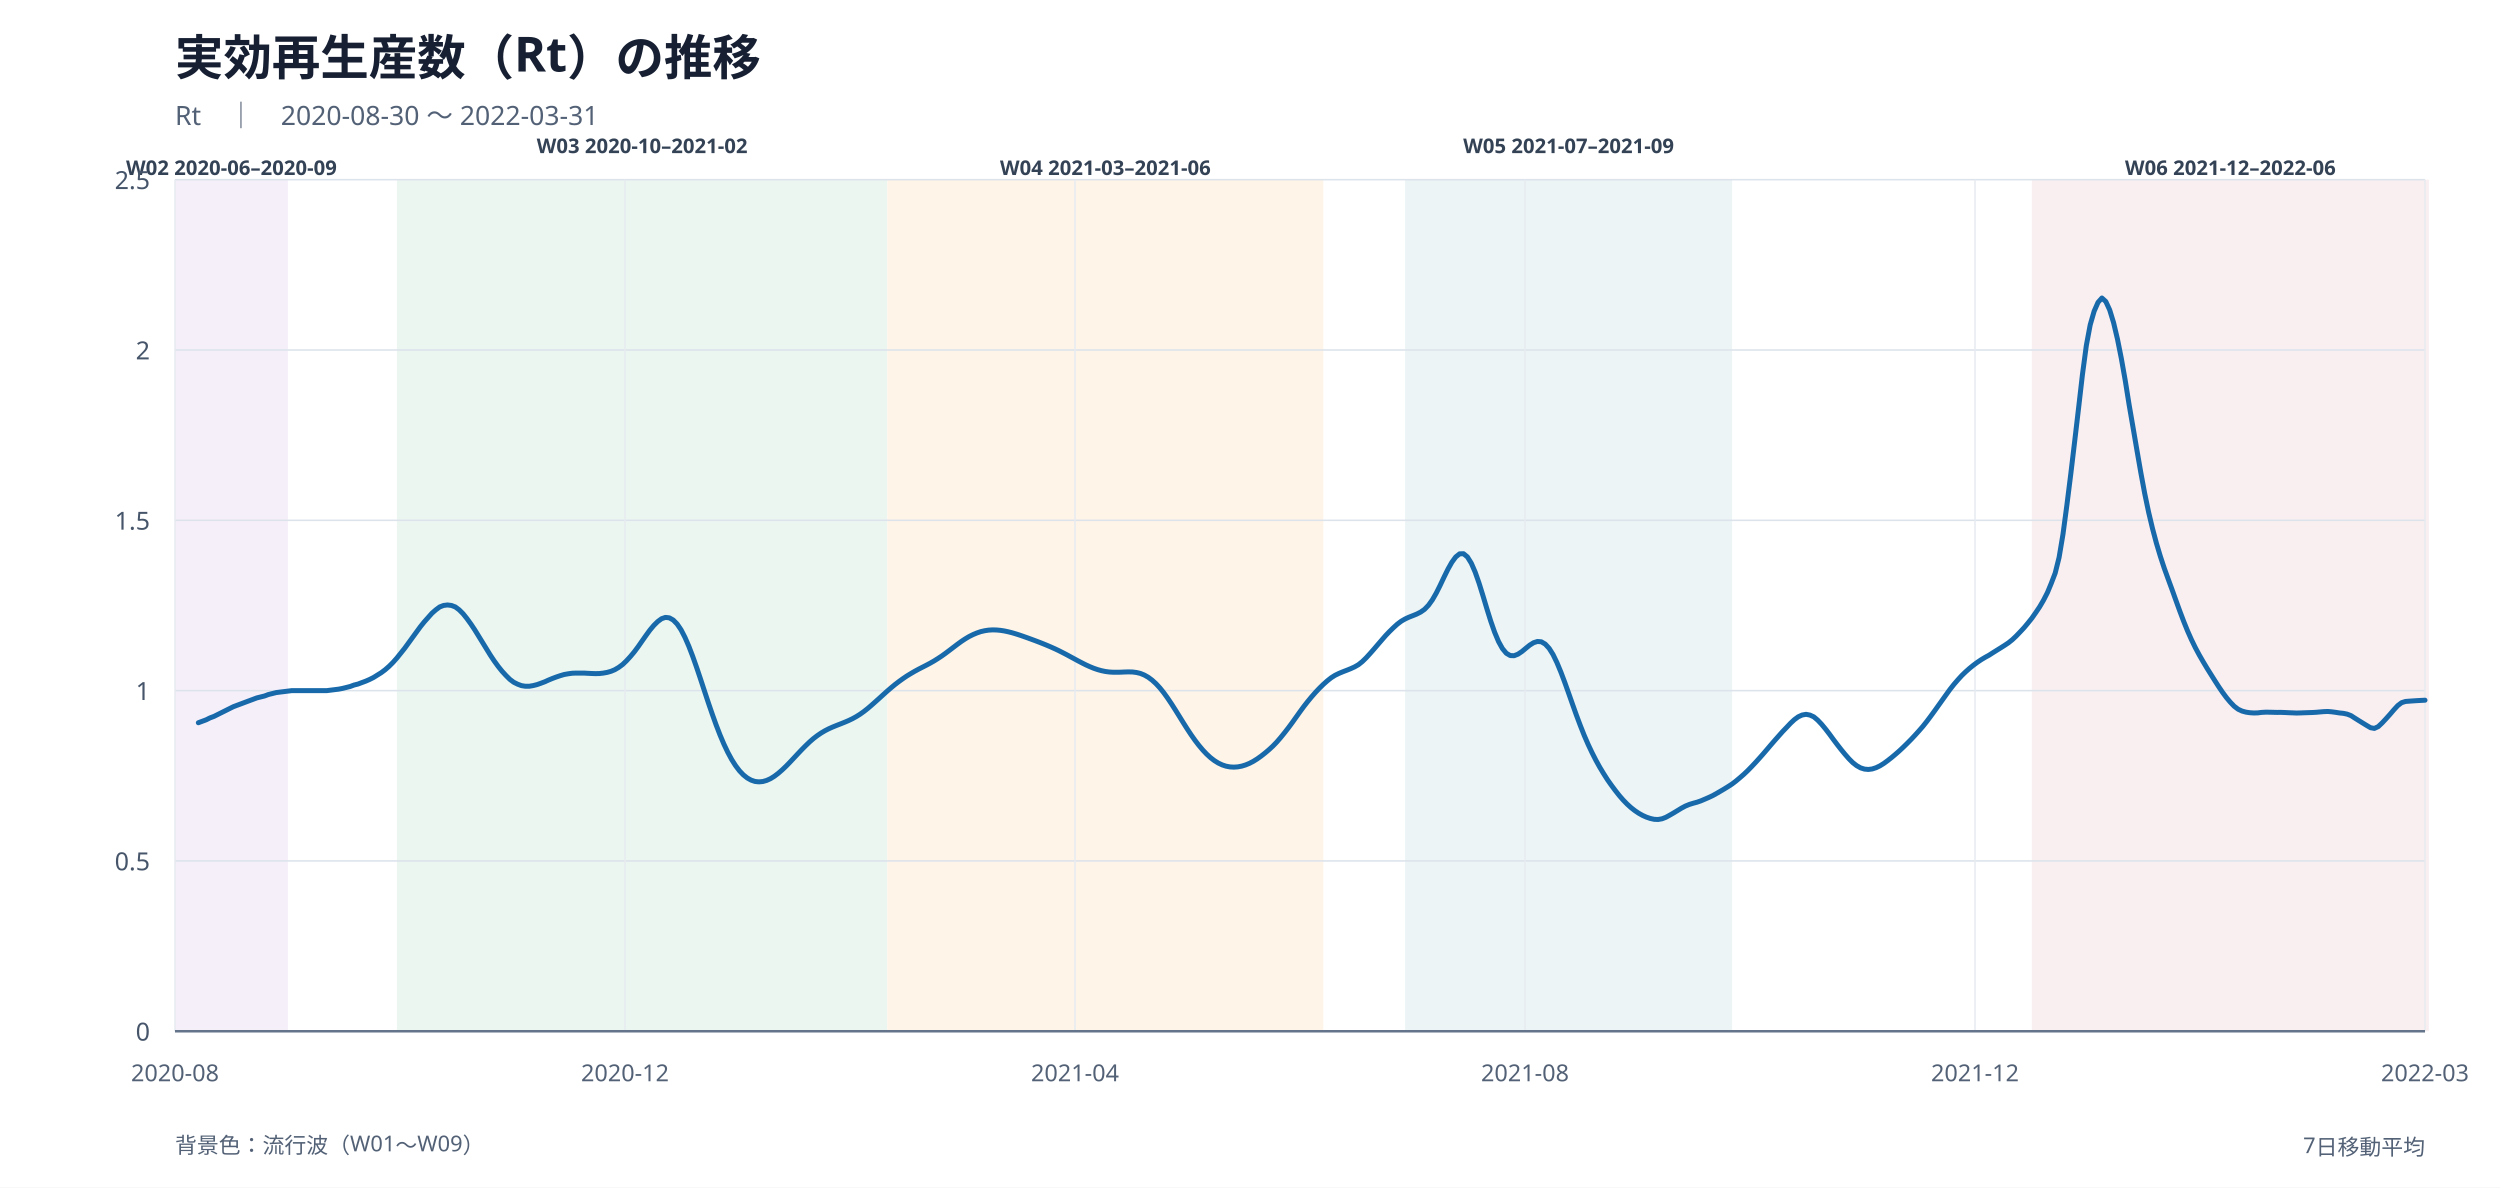
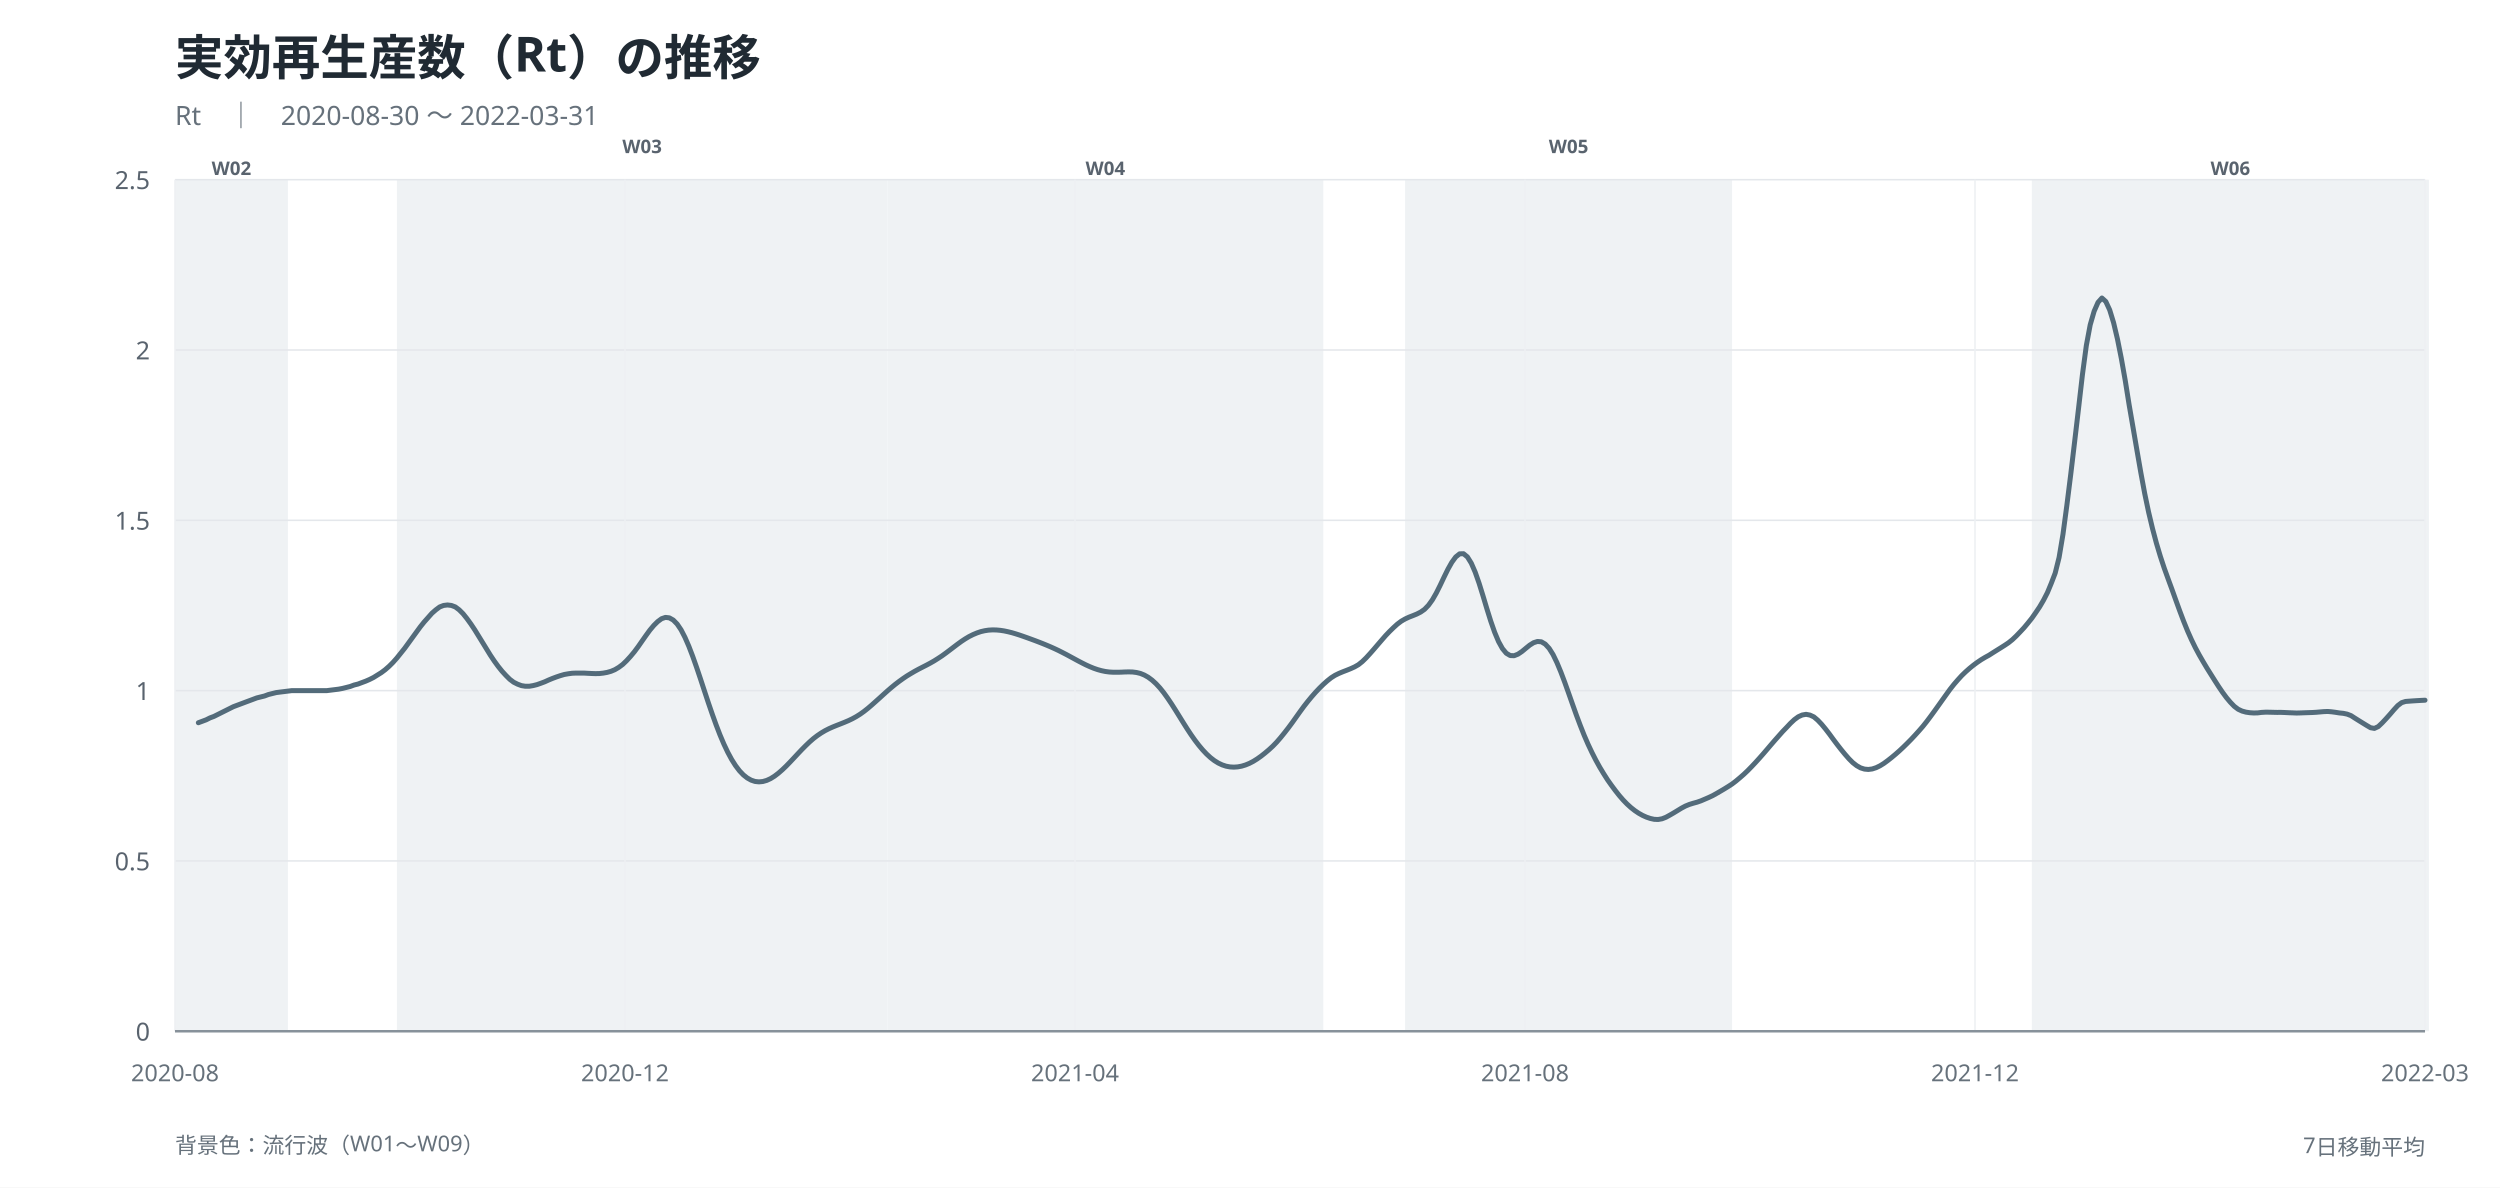
<svg xmlns="http://www.w3.org/2000/svg" width="1600" height="760" viewBox="0 0 1600 760" role="img" aria-labelledby="title desc">
  <rect width="100%" height="100%" fill="#fff" />
-   <text x="112" y="48" font-family="sans-serif" font-size="31" font-weight="700" fill="#172033">実効再生産数（Rt）の推移</text>
-   <text x="112" y="80" font-family="sans-serif" font-size="17" fill="#536176">Rt　｜　2020-08-30 ～ 2022-03-31</text>
-   <rect x="112.00" y="115" width="72.25" height="545" fill="#f4edf9" opacity="0.9" />
-   <text x="148.12" y="112" text-anchor="middle" font-family="sans-serif" font-size="13" font-weight="700" fill="#344256">W02  2020-06–2020-09</text>
-   <rect x="254.01" y="115" width="313.91" height="545" fill="#eaf5ef" opacity="0.9" />
-   <text x="410.96" y="98" text-anchor="middle" font-family="sans-serif" font-size="13" font-weight="700" fill="#344256">W03  2020-10–2021-02</text>
-   <rect x="567.92" y="115" width="279.03" height="545" fill="#fff3e5" opacity="0.9" />
-   <text x="707.43" y="112" text-anchor="middle" font-family="sans-serif" font-size="13" font-weight="700" fill="#344256">W04  2021-03–2021-06</text>
-   <rect x="899.27" y="115" width="209.27" height="545" fill="#eaf3f5" opacity="0.9" />
-   <text x="1003.90" y="98" text-anchor="middle" font-family="sans-serif" font-size="13" font-weight="700" fill="#344256">W05  2021-07–2021-09</text>
-   <rect x="1300.37" y="115" width="254.12" height="545" fill="#f8edf0" opacity="0.9" />
-   <text x="1427.43" y="112" text-anchor="middle" font-family="sans-serif" font-size="13" font-weight="700" fill="#344256">W06  2021-12–2022-06</text>
-   <line x1="112" y1="660.00" x2="1552" y2="660.00" stroke="#dce3eb" stroke-width="1" />
-   <text x="96" y="666.00" text-anchor="end" font-family="sans-serif" font-size="16" fill="#46556a">0</text>
-   <line x1="112" y1="551.00" x2="1552" y2="551.00" stroke="#dce3eb" stroke-width="1" />
-   <text x="96" y="557.00" text-anchor="end" font-family="sans-serif" font-size="16" fill="#46556a">0.5</text>
-   <line x1="112" y1="442.00" x2="1552" y2="442.00" stroke="#dce3eb" stroke-width="1" />
-   <text x="96" y="448.00" text-anchor="end" font-family="sans-serif" font-size="16" fill="#46556a">1</text>
-   <line x1="112" y1="333.00" x2="1552" y2="333.00" stroke="#dce3eb" stroke-width="1" />
-   <text x="96" y="339.00" text-anchor="end" font-family="sans-serif" font-size="16" fill="#46556a">1.5</text>
-   <line x1="112" y1="224.00" x2="1552" y2="224.00" stroke="#dce3eb" stroke-width="1" />
-   <text x="96" y="230.00" text-anchor="end" font-family="sans-serif" font-size="16" fill="#46556a">2</text>
-   <line x1="112" y1="115.00" x2="1552" y2="115.00" stroke="#dce3eb" stroke-width="1" />
-   <text x="96" y="121.00" text-anchor="end" font-family="sans-serif" font-size="16" fill="#46556a">2.5</text>
-   <line x1="112.00" y1="115" x2="112.00" y2="660" stroke="#e7ebf0" stroke-width="1" />
-   <text x="112.00" y="692" text-anchor="middle" font-family="sans-serif" font-size="15" fill="#536176">2020-08</text>
-   <line x1="400.00" y1="115" x2="400.00" y2="660" stroke="#e7ebf0" stroke-width="1" />
-   <text x="400.00" y="692" text-anchor="middle" font-family="sans-serif" font-size="15" fill="#536176">2020-12</text>
-   <line x1="688.00" y1="115" x2="688.00" y2="660" stroke="#e7ebf0" stroke-width="1" />
-   <text x="688.00" y="692" text-anchor="middle" font-family="sans-serif" font-size="15" fill="#536176">2021-04</text>
-   <line x1="976.00" y1="115" x2="976.00" y2="660" stroke="#e7ebf0" stroke-width="1" />
-   <text x="976.00" y="692" text-anchor="middle" font-family="sans-serif" font-size="15" fill="#536176">2021-08</text>
-   <line x1="1264.00" y1="115" x2="1264.00" y2="660" stroke="#e7ebf0" stroke-width="1" />
-   <text x="1264.00" y="692" text-anchor="middle" font-family="sans-serif" font-size="15" fill="#536176">2021-12</text>
-   <line x1="1552.00" y1="115" x2="1552.00" y2="660" stroke="#e7ebf0" stroke-width="1" />
-   <text x="1552.00" y="692" text-anchor="middle" font-family="sans-serif" font-size="15" fill="#536176">2022-03</text>
-   <path d=" M126.95 462.55 L129.44 461.62 L131.93 460.69 L134.42 459.44 L136.91 458.51 L139.40 457.26 L141.90 456.01 L144.39 454.77 L146.88 453.52 L149.37 452.28 L151.86 451.34 L154.35 450.41 L156.84 449.47 L159.34 448.54 L161.83 447.61 L164.32 446.67 L166.81 446.05 L169.30 445.43 L171.79 444.49 L174.28 443.87 L176.78 443.25 L179.27 442.93 L181.76 442.62 L184.25 442.31 L186.74 442.00 L189.23 442.00 L191.72 442.00 L194.21 442.00 L196.71 442.00 L199.20 442.00 L201.69 442.00 L204.18 442.00 L206.67 442.00 L209.16 442.00 L211.65 441.69 L214.15 441.38 L216.64 441.07 L219.13 440.60 L221.62 439.98 L224.11 439.35 L226.60 438.42 L229.09 437.80 L231.58 436.86 L234.08 435.93 L236.57 434.84 L239.06 433.59 L241.55 432.03 L244.04 430.48 L246.53 428.61 L249.02 426.43 L251.52 423.94 L254.01 421.13 L256.50 418.02 L258.99 414.91 L261.48 411.48 L263.97 408.05 L266.46 404.63 L268.96 401.20 L271.45 398.09 L273.94 395.29 L276.43 392.48 L278.92 390.30 L281.41 388.44 L283.90 387.49 L286.39 387.18 L288.89 387.49 L291.38 388.42 L293.87 390.29 L296.36 392.78 L298.85 395.89 L301.34 399.33 L303.83 403.07 L306.33 407.12 L308.82 411.17 L311.31 415.22 L313.80 419.27 L316.29 423.00 L318.78 426.43 L321.27 429.54 L323.76 432.26 L326.26 434.75 L328.75 436.62 L331.24 437.87 L333.73 438.80 L336.22 439.20 L338.71 439.20 L341.20 438.78 L343.70 438.15 L346.19 437.27 L348.68 436.33 L351.17 435.19 L353.66 434.17 L356.15 433.24 L358.64 432.40 L361.13 431.67 L363.63 431.23 L366.12 430.88 L368.61 430.77 L371.10 430.77 L373.59 430.77 L376.08 430.91 L378.57 431.04 L381.07 431.12 L383.56 431.07 L386.05 430.79 L388.54 430.34 L391.03 429.64 L393.52 428.59 L396.01 427.11 L398.51 425.25 L401.00 422.86 L403.49 420.13 L405.98 417.15 L408.47 413.80 L410.96 410.21 L413.45 406.67 L415.94 403.25 L418.44 400.27 L420.93 397.81 L423.42 395.97 L425.91 395.13 L428.40 395.43 L430.89 396.84 L433.38 399.38 L435.88 403.08 L438.37 407.90 L440.86 413.62 L443.35 420.11 L445.84 427.16 L448.33 434.56 L450.82 442.14 L453.31 449.68 L455.81 456.95 L458.30 463.89 L460.79 470.34 L463.28 476.21 L465.77 481.46 L468.26 486.07 L470.75 490.00 L473.25 493.30 L475.74 495.92 L478.23 497.90 L480.72 499.29 L483.21 500.13 L485.70 500.40 L488.19 500.17 L490.69 499.46 L493.18 498.31 L495.67 496.76 L498.16 494.86 L500.65 492.69 L503.14 490.31 L505.63 487.74 L508.12 485.09 L510.62 482.41 L513.11 479.78 L515.60 477.27 L518.09 474.88 L520.58 472.70 L523.07 470.79 L525.56 469.10 L528.06 467.62 L530.55 466.35 L533.04 465.24 L535.53 464.23 L538.02 463.26 L540.51 462.26 L543.00 461.20 L545.49 460.01 L547.99 458.64 L550.48 457.08 L552.97 455.30 L555.46 453.33 L557.95 451.19 L560.44 448.97 L562.93 446.74 L565.43 444.46 L567.92 442.22 L570.41 440.08 L572.90 438.03 L575.39 436.12 L577.88 434.33 L580.37 432.64 L582.87 431.12 L585.36 429.66 L587.85 428.30 L590.34 427.02 L592.83 425.75 L595.32 424.42 L597.81 423.00 L600.30 421.43 L602.80 419.79 L605.29 417.99 L607.78 416.12 L610.27 414.22 L612.76 412.33 L615.25 410.52 L617.74 408.87 L620.24 407.38 L622.73 406.14 L625.22 405.09 L627.71 404.24 L630.20 403.66 L632.69 403.28 L635.18 403.13 L637.67 403.18 L640.17 403.41 L642.66 403.79 L645.15 404.32 L647.64 404.94 L650.13 405.68 L652.62 406.48 L655.11 407.34 L657.61 408.23 L660.10 409.14 L662.59 410.06 L665.08 411.01 L667.57 411.99 L670.06 413.01 L672.55 414.07 L675.04 415.19 L677.54 416.37 L680.03 417.63 L682.52 418.92 L685.01 420.27 L687.50 421.62 L689.99 422.97 L692.48 424.27 L694.98 425.53 L697.47 426.66 L699.96 427.68 L702.45 428.54 L704.94 429.23 L707.43 429.75 L709.92 430.08 L712.42 430.23 L714.91 430.25 L717.40 430.19 L719.89 430.07 L722.38 430.01 L724.87 430.08 L727.36 430.40 L729.85 431.00 L732.35 432.02 L734.84 433.43 L737.33 435.28 L739.82 437.55 L742.31 440.24 L744.80 443.34 L747.29 446.81 L749.79 450.53 L752.28 454.44 L754.77 458.44 L757.26 462.46 L759.75 466.40 L762.24 470.17 L764.73 473.71 L767.22 476.96 L769.72 479.94 L772.21 482.58 L774.70 484.87 L777.19 486.79 L779.68 488.34 L782.17 489.52 L784.66 490.35 L787.16 490.82 L789.65 490.97 L792.14 490.80 L794.63 490.34 L797.12 489.58 L799.61 488.56 L802.10 487.26 L804.60 485.70 L807.09 483.93 L809.58 481.97 L812.07 479.87 L814.56 477.58 L817.05 475.01 L819.54 472.13 L822.03 469.06 L824.53 465.85 L827.02 462.49 L829.51 458.99 L832.00 455.49 L834.49 452.09 L836.98 448.91 L839.47 445.90 L841.97 443.05 L844.46 440.42 L846.95 437.98 L849.44 435.76 L851.93 433.78 L854.42 432.20 L856.91 430.98 L859.40 429.94 L861.90 428.98 L864.39 427.97 L866.88 426.84 L869.37 425.42 L871.86 423.43 L874.35 421.00 L876.84 418.28 L879.34 415.43 L881.83 412.52 L884.32 409.63 L886.81 406.77 L889.30 404.16 L891.79 401.73 L894.28 399.46 L896.78 397.58 L899.27 396.14 L901.76 394.98 L904.25 394.01 L906.74 392.99 L909.23 391.72 L911.72 389.97 L914.21 387.39 L916.71 383.92 L919.20 379.59 L921.69 374.62 L924.18 369.36 L926.67 364.30 L929.16 359.87 L931.65 356.46 L934.15 354.46 L936.64 354.38 L939.13 356.41 L941.62 360.43 L944.11 366.15 L946.60 373.23 L949.09 381.23 L951.58 389.54 L954.08 397.53 L956.57 404.65 L959.06 410.59 L961.55 415.08 L964.04 418.08 L966.53 419.55 L969.02 419.66 L971.52 418.67 L974.01 416.99 L976.50 414.93 L978.99 412.91 L981.48 411.34 L983.97 410.54 L986.46 410.75 L988.96 412.23 L991.45 414.93 L993.94 418.90 L996.43 424.05 L998.92 430.03 L1001.41 436.62 L1003.90 443.59 L1006.39 450.66 L1008.89 457.68 L1011.38 464.30 L1013.87 470.59 L1016.36 476.34 L1018.85 481.60 L1021.34 486.51 L1023.83 491.01 L1026.33 495.15 L1028.82 499.07 L1031.31 502.59 L1033.80 505.94 L1036.29 509.10 L1038.78 511.97 L1041.27 514.54 L1043.76 516.81 L1046.26 518.78 L1048.75 520.46 L1051.24 521.86 L1053.73 522.98 L1056.22 523.82 L1058.71 524.37 L1061.20 524.47 L1063.70 524.03 L1066.19 523.06 L1068.68 521.69 L1071.17 520.25 L1073.66 518.74 L1076.15 517.22 L1078.64 515.89 L1081.13 514.86 L1083.63 514.08 L1086.12 513.40 L1088.61 512.53 L1091.10 511.46 L1093.59 510.39 L1096.08 509.22 L1098.57 507.83 L1101.07 506.38 L1103.56 504.91 L1106.05 503.37 L1108.54 501.76 L1111.03 499.86 L1113.52 497.77 L1116.01 495.60 L1118.51 493.23 L1121.00 490.68 L1123.49 488.04 L1125.98 485.29 L1128.47 482.47 L1130.96 479.57 L1133.45 476.64 L1135.94 473.76 L1138.44 470.94 L1140.93 468.13 L1143.42 465.55 L1145.91 462.90 L1148.40 460.57 L1150.89 458.74 L1153.38 457.61 L1155.88 457.17 L1158.37 457.65 L1160.86 458.80 L1163.35 460.91 L1165.84 463.54 L1168.33 466.55 L1170.82 469.78 L1173.31 473.19 L1175.81 476.51 L1178.30 479.70 L1180.79 482.73 L1183.28 485.58 L1185.77 488.07 L1188.26 490.02 L1190.75 491.43 L1193.25 492.22 L1195.74 492.45 L1198.23 492.13 L1200.72 491.32 L1203.21 490.11 L1205.70 488.56 L1208.19 486.73 L1210.69 484.76 L1213.18 482.68 L1215.67 480.48 L1218.16 478.15 L1220.65 475.71 L1223.14 473.19 L1225.63 470.53 L1228.12 467.77 L1230.62 464.90 L1233.11 461.77 L1235.60 458.45 L1238.09 455.03 L1240.58 451.55 L1243.07 448.05 L1245.56 444.57 L1248.06 441.11 L1250.55 437.96 L1253.04 435.08 L1255.53 432.35 L1258.02 429.95 L1260.51 427.74 L1263.00 425.72 L1265.49 423.88 L1267.99 422.19 L1270.48 420.70 L1272.97 419.34 L1275.46 417.74 L1277.95 416.18 L1280.44 414.63 L1282.93 413.05 L1285.43 411.38 L1287.92 409.38 L1290.41 407.02 L1292.90 404.42 L1295.39 401.75 L1297.88 398.77 L1300.37 395.66 L1302.87 392.09 L1305.36 388.39 L1307.85 384.13 L1310.34 379.29 L1312.83 373.27 L1315.32 366.78 L1317.81 356.79 L1320.30 341.95 L1322.80 323.30 L1325.29 303.43 L1327.78 282.54 L1330.27 261.35 L1332.76 239.74 L1335.25 221.14 L1337.74 207.84 L1340.24 199.20 L1342.73 193.52 L1345.22 190.73 L1347.71 192.98 L1350.20 198.35 L1352.69 206.51 L1355.18 217.04 L1357.67 229.52 L1360.17 243.62 L1362.66 259.20 L1365.15 273.61 L1367.64 288.16 L1370.13 302.49 L1372.62 315.90 L1375.11 327.79 L1377.61 338.29 L1380.10 347.63 L1382.59 355.96 L1385.08 363.53 L1387.57 370.43 L1390.06 377.20 L1392.55 384.16 L1395.04 391.02 L1397.54 397.63 L1400.03 403.79 L1402.52 409.38 L1405.01 414.49 L1407.50 419.14 L1409.99 423.46 L1412.48 427.63 L1414.98 431.62 L1417.47 435.58 L1419.96 439.45 L1422.45 443.12 L1424.94 446.49 L1427.43 449.45 L1429.92 452.03 L1432.42 453.92 L1434.91 455.08 L1437.40 455.77 L1439.89 456.14 L1442.38 456.30 L1444.87 456.25 L1447.36 455.94 L1449.85 455.80 L1452.35 455.81 L1454.84 455.88 L1457.33 455.94 L1459.82 455.92 L1462.31 456.01 L1464.80 456.14 L1467.29 456.23 L1469.79 456.34 L1472.28 456.27 L1474.77 456.17 L1477.26 456.09 L1479.75 456.01 L1482.24 455.87 L1484.73 455.65 L1487.22 455.44 L1489.72 455.34 L1492.21 455.55 L1494.70 455.88 L1497.19 456.28 L1499.68 456.53 L1502.17 457.04 L1504.66 458.01 L1507.16 459.63 L1509.65 461.19 L1512.14 462.73 L1514.63 464.26 L1517.12 465.73 L1519.61 466.18 L1522.10 465.01 L1524.60 462.63 L1527.09 459.97 L1529.58 457.19 L1532.07 454.28 L1534.56 451.58 L1537.05 449.70 L1539.54 448.93 L1542.03 448.74 L1544.53 448.56 L1547.02 448.40 L1549.51 448.26 L1552.00 448.13" fill="none" stroke="#1769aa" stroke-width="3.2" stroke-linejoin="round" stroke-linecap="round" />
-   <text x="1552" y="738" text-anchor="end" font-family="sans-serif" font-size="14" fill="#536176">7日移動平均</text>
-   <line x1="112" y1="660" x2="1552" y2="660" stroke="#64748b" stroke-width="1.6" />
-   <text x="112" y="738" font-family="sans-serif" font-size="14" fill="#536176">背景色：流行波（W01〜W09）</text>
+   <text x="112" y="48" font-family="sans-serif" font-size="31" font-weight="700" fill="#202a33">実効再生産数（Rt）の推移</text>
+   <text x="112" y="80" font-family="sans-serif" font-size="17" fill="#66717b">Rt　｜　2020-08-30 ～ 2022-03-31</text>
+   <rect x="112.00" y="115" width="72.25" height="545" fill="#e9edf0" opacity="0.72" />
+   <text x="148.12" y="112" text-anchor="middle" font-family="sans-serif" font-size="12" font-weight="600" fill="#59636e">W02</text>
+   <rect x="254.01" y="115" width="313.91" height="545" fill="#e9edf0" opacity="0.72" />
+   <text x="410.96" y="98" text-anchor="middle" font-family="sans-serif" font-size="12" font-weight="600" fill="#59636e">W03</text>
+   <rect x="567.92" y="115" width="279.03" height="545" fill="#e9edf0" opacity="0.72" />
+   <text x="707.43" y="112" text-anchor="middle" font-family="sans-serif" font-size="12" font-weight="600" fill="#59636e">W04</text>
+   <rect x="899.27" y="115" width="209.27" height="545" fill="#e9edf0" opacity="0.72" />
+   <text x="1003.90" y="98" text-anchor="middle" font-family="sans-serif" font-size="12" font-weight="600" fill="#59636e">W05</text>
+   <rect x="1300.37" y="115" width="254.12" height="545" fill="#e9edf0" opacity="0.72" />
+   <text x="1427.43" y="112" text-anchor="middle" font-family="sans-serif" font-size="12" font-weight="600" fill="#59636e">W06</text>
+   <line x1="112" y1="660.00" x2="1552" y2="660.00" stroke="#e4e7eb" stroke-width="1" />
+   <text x="96" y="666.00" text-anchor="end" font-family="sans-serif" font-size="16" fill="#59636e">0</text>
+   <line x1="112" y1="551.00" x2="1552" y2="551.00" stroke="#e4e7eb" stroke-width="1" />
+   <text x="96" y="557.00" text-anchor="end" font-family="sans-serif" font-size="16" fill="#59636e">0.5</text>
+   <line x1="112" y1="442.00" x2="1552" y2="442.00" stroke="#e4e7eb" stroke-width="1" />
+   <text x="96" y="448.00" text-anchor="end" font-family="sans-serif" font-size="16" fill="#59636e">1</text>
+   <line x1="112" y1="333.00" x2="1552" y2="333.00" stroke="#e4e7eb" stroke-width="1" />
+   <text x="96" y="339.00" text-anchor="end" font-family="sans-serif" font-size="16" fill="#59636e">1.5</text>
+   <line x1="112" y1="224.00" x2="1552" y2="224.00" stroke="#e4e7eb" stroke-width="1" />
+   <text x="96" y="230.00" text-anchor="end" font-family="sans-serif" font-size="16" fill="#59636e">2</text>
+   <line x1="112" y1="115.00" x2="1552" y2="115.00" stroke="#e4e7eb" stroke-width="1" />
+   <text x="96" y="121.00" text-anchor="end" font-family="sans-serif" font-size="16" fill="#59636e">2.5</text>
+   <line x1="112.00" y1="115" x2="112.00" y2="660" stroke="#edf0f2" stroke-width="1" />
+   <text x="112.00" y="692" text-anchor="middle" font-family="sans-serif" font-size="15" fill="#66717b">2020-08</text>
+   <line x1="400.00" y1="115" x2="400.00" y2="660" stroke="#edf0f2" stroke-width="1" />
+   <text x="400.00" y="692" text-anchor="middle" font-family="sans-serif" font-size="15" fill="#66717b">2020-12</text>
+   <line x1="688.00" y1="115" x2="688.00" y2="660" stroke="#edf0f2" stroke-width="1" />
+   <text x="688.00" y="692" text-anchor="middle" font-family="sans-serif" font-size="15" fill="#66717b">2021-04</text>
+   <line x1="976.00" y1="115" x2="976.00" y2="660" stroke="#edf0f2" stroke-width="1" />
+   <text x="976.00" y="692" text-anchor="middle" font-family="sans-serif" font-size="15" fill="#66717b">2021-08</text>
+   <line x1="1264.00" y1="115" x2="1264.00" y2="660" stroke="#edf0f2" stroke-width="1" />
+   <text x="1264.00" y="692" text-anchor="middle" font-family="sans-serif" font-size="15" fill="#66717b">2021-12</text>
+   <line x1="1552.00" y1="115" x2="1552.00" y2="660" stroke="#edf0f2" stroke-width="1" />
+   <text x="1552.00" y="692" text-anchor="middle" font-family="sans-serif" font-size="15" fill="#66717b">2022-03</text>
+   <path d=" M126.95 462.55 L129.44 461.62 L131.93 460.69 L134.42 459.44 L136.91 458.51 L139.40 457.26 L141.90 456.01 L144.39 454.77 L146.88 453.52 L149.37 452.28 L151.86 451.34 L154.35 450.41 L156.84 449.47 L159.34 448.54 L161.83 447.61 L164.32 446.67 L166.81 446.05 L169.30 445.43 L171.79 444.49 L174.28 443.87 L176.78 443.25 L179.27 442.93 L181.76 442.62 L184.25 442.31 L186.74 442.00 L189.23 442.00 L191.72 442.00 L194.21 442.00 L196.71 442.00 L199.20 442.00 L201.69 442.00 L204.18 442.00 L206.67 442.00 L209.16 442.00 L211.65 441.69 L214.15 441.38 L216.64 441.07 L219.13 440.60 L221.62 439.98 L224.11 439.35 L226.60 438.42 L229.09 437.80 L231.58 436.86 L234.08 435.93 L236.57 434.84 L239.06 433.59 L241.55 432.03 L244.04 430.48 L246.53 428.61 L249.02 426.43 L251.52 423.94 L254.01 421.13 L256.50 418.02 L258.99 414.91 L261.48 411.48 L263.97 408.05 L266.46 404.63 L268.96 401.20 L271.45 398.09 L273.94 395.29 L276.43 392.48 L278.92 390.30 L281.41 388.44 L283.90 387.49 L286.39 387.18 L288.89 387.49 L291.38 388.42 L293.87 390.29 L296.36 392.78 L298.85 395.89 L301.34 399.33 L303.83 403.07 L306.33 407.12 L308.82 411.17 L311.31 415.22 L313.80 419.27 L316.29 423.00 L318.78 426.43 L321.27 429.54 L323.76 432.26 L326.26 434.75 L328.75 436.62 L331.24 437.87 L333.73 438.80 L336.22 439.20 L338.71 439.20 L341.20 438.78 L343.70 438.15 L346.19 437.27 L348.68 436.33 L351.17 435.19 L353.66 434.17 L356.15 433.24 L358.64 432.40 L361.13 431.67 L363.63 431.23 L366.12 430.88 L368.61 430.77 L371.10 430.77 L373.59 430.77 L376.08 430.91 L378.57 431.04 L381.07 431.12 L383.56 431.07 L386.05 430.79 L388.54 430.34 L391.03 429.64 L393.52 428.59 L396.01 427.11 L398.51 425.25 L401.00 422.86 L403.49 420.13 L405.98 417.15 L408.47 413.80 L410.96 410.21 L413.45 406.67 L415.94 403.25 L418.44 400.27 L420.93 397.81 L423.42 395.97 L425.91 395.13 L428.40 395.43 L430.89 396.84 L433.38 399.38 L435.88 403.08 L438.37 407.90 L440.86 413.62 L443.35 420.11 L445.84 427.16 L448.33 434.56 L450.82 442.14 L453.31 449.68 L455.81 456.95 L458.30 463.89 L460.79 470.34 L463.28 476.21 L465.77 481.46 L468.26 486.07 L470.75 490.00 L473.25 493.30 L475.74 495.92 L478.23 497.90 L480.72 499.29 L483.21 500.13 L485.70 500.40 L488.19 500.17 L490.69 499.46 L493.18 498.31 L495.67 496.76 L498.16 494.86 L500.65 492.69 L503.14 490.31 L505.63 487.74 L508.12 485.09 L510.62 482.41 L513.11 479.78 L515.60 477.27 L518.09 474.88 L520.58 472.70 L523.07 470.79 L525.56 469.10 L528.06 467.62 L530.55 466.35 L533.04 465.24 L535.53 464.23 L538.02 463.26 L540.51 462.26 L543.00 461.20 L545.49 460.01 L547.99 458.64 L550.48 457.08 L552.97 455.30 L555.46 453.33 L557.95 451.19 L560.44 448.97 L562.93 446.74 L565.43 444.46 L567.92 442.22 L570.41 440.08 L572.90 438.03 L575.39 436.12 L577.88 434.33 L580.37 432.64 L582.87 431.12 L585.36 429.66 L587.85 428.30 L590.34 427.02 L592.83 425.75 L595.32 424.42 L597.81 423.00 L600.30 421.43 L602.80 419.79 L605.29 417.99 L607.78 416.12 L610.27 414.22 L612.76 412.33 L615.25 410.52 L617.74 408.87 L620.24 407.38 L622.73 406.14 L625.22 405.09 L627.71 404.24 L630.20 403.66 L632.69 403.28 L635.18 403.13 L637.67 403.18 L640.17 403.41 L642.66 403.79 L645.15 404.32 L647.64 404.94 L650.13 405.68 L652.62 406.48 L655.11 407.34 L657.61 408.23 L660.10 409.14 L662.59 410.06 L665.08 411.01 L667.57 411.99 L670.06 413.01 L672.55 414.07 L675.04 415.19 L677.54 416.37 L680.03 417.63 L682.52 418.92 L685.01 420.27 L687.50 421.62 L689.99 422.97 L692.48 424.27 L694.98 425.53 L697.47 426.66 L699.96 427.68 L702.45 428.54 L704.94 429.23 L707.43 429.75 L709.92 430.08 L712.42 430.23 L714.91 430.25 L717.40 430.19 L719.89 430.07 L722.38 430.01 L724.87 430.08 L727.36 430.40 L729.85 431.00 L732.35 432.02 L734.84 433.43 L737.33 435.28 L739.82 437.55 L742.31 440.24 L744.80 443.34 L747.29 446.81 L749.79 450.53 L752.28 454.44 L754.77 458.44 L757.26 462.46 L759.75 466.40 L762.24 470.17 L764.73 473.71 L767.22 476.96 L769.72 479.94 L772.21 482.58 L774.70 484.87 L777.19 486.79 L779.68 488.34 L782.17 489.52 L784.66 490.35 L787.16 490.82 L789.65 490.97 L792.14 490.80 L794.63 490.34 L797.12 489.58 L799.61 488.56 L802.10 487.26 L804.60 485.70 L807.09 483.93 L809.58 481.97 L812.07 479.87 L814.56 477.58 L817.05 475.01 L819.54 472.13 L822.03 469.06 L824.53 465.85 L827.02 462.49 L829.51 458.99 L832.00 455.49 L834.49 452.09 L836.98 448.91 L839.47 445.90 L841.97 443.05 L844.46 440.42 L846.95 437.98 L849.44 435.76 L851.93 433.78 L854.42 432.20 L856.91 430.98 L859.40 429.94 L861.90 428.98 L864.39 427.97 L866.88 426.84 L869.37 425.42 L871.86 423.43 L874.35 421.00 L876.84 418.28 L879.34 415.43 L881.83 412.52 L884.32 409.63 L886.81 406.77 L889.30 404.16 L891.79 401.73 L894.28 399.46 L896.78 397.58 L899.27 396.14 L901.76 394.98 L904.25 394.01 L906.74 392.99 L909.23 391.72 L911.72 389.97 L914.21 387.39 L916.71 383.92 L919.20 379.59 L921.69 374.62 L924.18 369.36 L926.67 364.30 L929.16 359.87 L931.65 356.46 L934.15 354.46 L936.64 354.38 L939.13 356.41 L941.62 360.43 L944.11 366.15 L946.60 373.23 L949.09 381.23 L951.58 389.54 L954.08 397.53 L956.57 404.65 L959.06 410.59 L961.55 415.08 L964.04 418.08 L966.53 419.55 L969.02 419.66 L971.52 418.67 L974.01 416.99 L976.50 414.93 L978.99 412.91 L981.48 411.34 L983.97 410.54 L986.46 410.75 L988.96 412.23 L991.45 414.93 L993.94 418.90 L996.43 424.05 L998.92 430.03 L1001.41 436.62 L1003.90 443.59 L1006.39 450.66 L1008.89 457.68 L1011.38 464.30 L1013.87 470.59 L1016.36 476.34 L1018.85 481.60 L1021.34 486.51 L1023.83 491.01 L1026.33 495.15 L1028.82 499.07 L1031.31 502.59 L1033.80 505.94 L1036.29 509.10 L1038.78 511.97 L1041.27 514.54 L1043.76 516.81 L1046.26 518.78 L1048.75 520.46 L1051.24 521.86 L1053.73 522.98 L1056.22 523.82 L1058.71 524.37 L1061.20 524.47 L1063.70 524.03 L1066.19 523.06 L1068.68 521.69 L1071.17 520.25 L1073.66 518.74 L1076.15 517.22 L1078.64 515.89 L1081.13 514.86 L1083.63 514.08 L1086.12 513.40 L1088.61 512.53 L1091.10 511.46 L1093.59 510.39 L1096.08 509.22 L1098.57 507.83 L1101.07 506.38 L1103.56 504.91 L1106.05 503.37 L1108.54 501.76 L1111.03 499.86 L1113.52 497.77 L1116.01 495.60 L1118.51 493.23 L1121.00 490.68 L1123.49 488.04 L1125.98 485.29 L1128.47 482.47 L1130.96 479.57 L1133.45 476.64 L1135.94 473.76 L1138.44 470.94 L1140.93 468.13 L1143.42 465.55 L1145.91 462.90 L1148.40 460.57 L1150.89 458.74 L1153.38 457.61 L1155.88 457.17 L1158.37 457.65 L1160.86 458.80 L1163.35 460.91 L1165.84 463.54 L1168.33 466.55 L1170.82 469.78 L1173.31 473.19 L1175.81 476.51 L1178.30 479.70 L1180.79 482.73 L1183.28 485.58 L1185.77 488.07 L1188.26 490.02 L1190.75 491.43 L1193.25 492.22 L1195.74 492.45 L1198.23 492.13 L1200.72 491.32 L1203.21 490.11 L1205.70 488.56 L1208.19 486.73 L1210.69 484.76 L1213.18 482.68 L1215.67 480.48 L1218.16 478.15 L1220.65 475.71 L1223.14 473.19 L1225.63 470.53 L1228.12 467.77 L1230.62 464.90 L1233.11 461.77 L1235.60 458.45 L1238.09 455.03 L1240.58 451.55 L1243.07 448.05 L1245.56 444.57 L1248.06 441.11 L1250.55 437.96 L1253.04 435.08 L1255.53 432.35 L1258.02 429.95 L1260.51 427.74 L1263.00 425.72 L1265.49 423.88 L1267.99 422.19 L1270.48 420.70 L1272.97 419.34 L1275.46 417.74 L1277.95 416.18 L1280.44 414.63 L1282.93 413.05 L1285.43 411.38 L1287.92 409.38 L1290.41 407.02 L1292.90 404.42 L1295.39 401.75 L1297.88 398.77 L1300.37 395.66 L1302.87 392.09 L1305.36 388.39 L1307.85 384.13 L1310.34 379.29 L1312.83 373.27 L1315.32 366.78 L1317.81 356.79 L1320.30 341.95 L1322.80 323.30 L1325.29 303.43 L1327.78 282.54 L1330.27 261.35 L1332.76 239.74 L1335.25 221.14 L1337.74 207.84 L1340.24 199.20 L1342.73 193.52 L1345.22 190.73 L1347.71 192.98 L1350.20 198.35 L1352.69 206.51 L1355.18 217.04 L1357.67 229.52 L1360.17 243.62 L1362.66 259.20 L1365.15 273.61 L1367.64 288.16 L1370.13 302.49 L1372.62 315.90 L1375.11 327.79 L1377.61 338.29 L1380.10 347.63 L1382.59 355.96 L1385.08 363.53 L1387.57 370.43 L1390.06 377.20 L1392.55 384.16 L1395.04 391.02 L1397.54 397.63 L1400.03 403.79 L1402.52 409.38 L1405.01 414.49 L1407.50 419.14 L1409.99 423.46 L1412.48 427.63 L1414.98 431.62 L1417.47 435.58 L1419.96 439.45 L1422.45 443.12 L1424.94 446.49 L1427.43 449.45 L1429.92 452.03 L1432.42 453.92 L1434.91 455.08 L1437.40 455.77 L1439.89 456.14 L1442.38 456.30 L1444.87 456.25 L1447.36 455.94 L1449.85 455.80 L1452.35 455.81 L1454.84 455.88 L1457.33 455.94 L1459.82 455.92 L1462.31 456.01 L1464.80 456.14 L1467.29 456.23 L1469.79 456.34 L1472.28 456.27 L1474.77 456.17 L1477.26 456.09 L1479.75 456.01 L1482.24 455.87 L1484.73 455.65 L1487.22 455.44 L1489.72 455.34 L1492.21 455.55 L1494.70 455.88 L1497.19 456.28 L1499.68 456.53 L1502.17 457.04 L1504.66 458.01 L1507.16 459.63 L1509.65 461.19 L1512.14 462.73 L1514.63 464.26 L1517.12 465.73 L1519.61 466.18 L1522.10 465.01 L1524.60 462.63 L1527.09 459.97 L1529.58 457.19 L1532.07 454.28 L1534.56 451.58 L1537.05 449.70 L1539.54 448.93 L1542.03 448.74 L1544.53 448.56 L1547.02 448.40 L1549.51 448.26 L1552.00 448.13" fill="none" stroke="#536b7a" stroke-width="3.2" stroke-linejoin="round" stroke-linecap="round" />
+   <text x="1552" y="738" text-anchor="end" font-family="sans-serif" font-size="14" fill="#66717b">7日移動平均</text>
+   <line x1="112" y1="660" x2="1552" y2="660" stroke="#87919a" stroke-width="1.6" />
+   <text x="112" y="738" font-family="sans-serif" font-size="14" fill="#66717b">背景色：流行波（W01〜W09）</text>
</svg>
